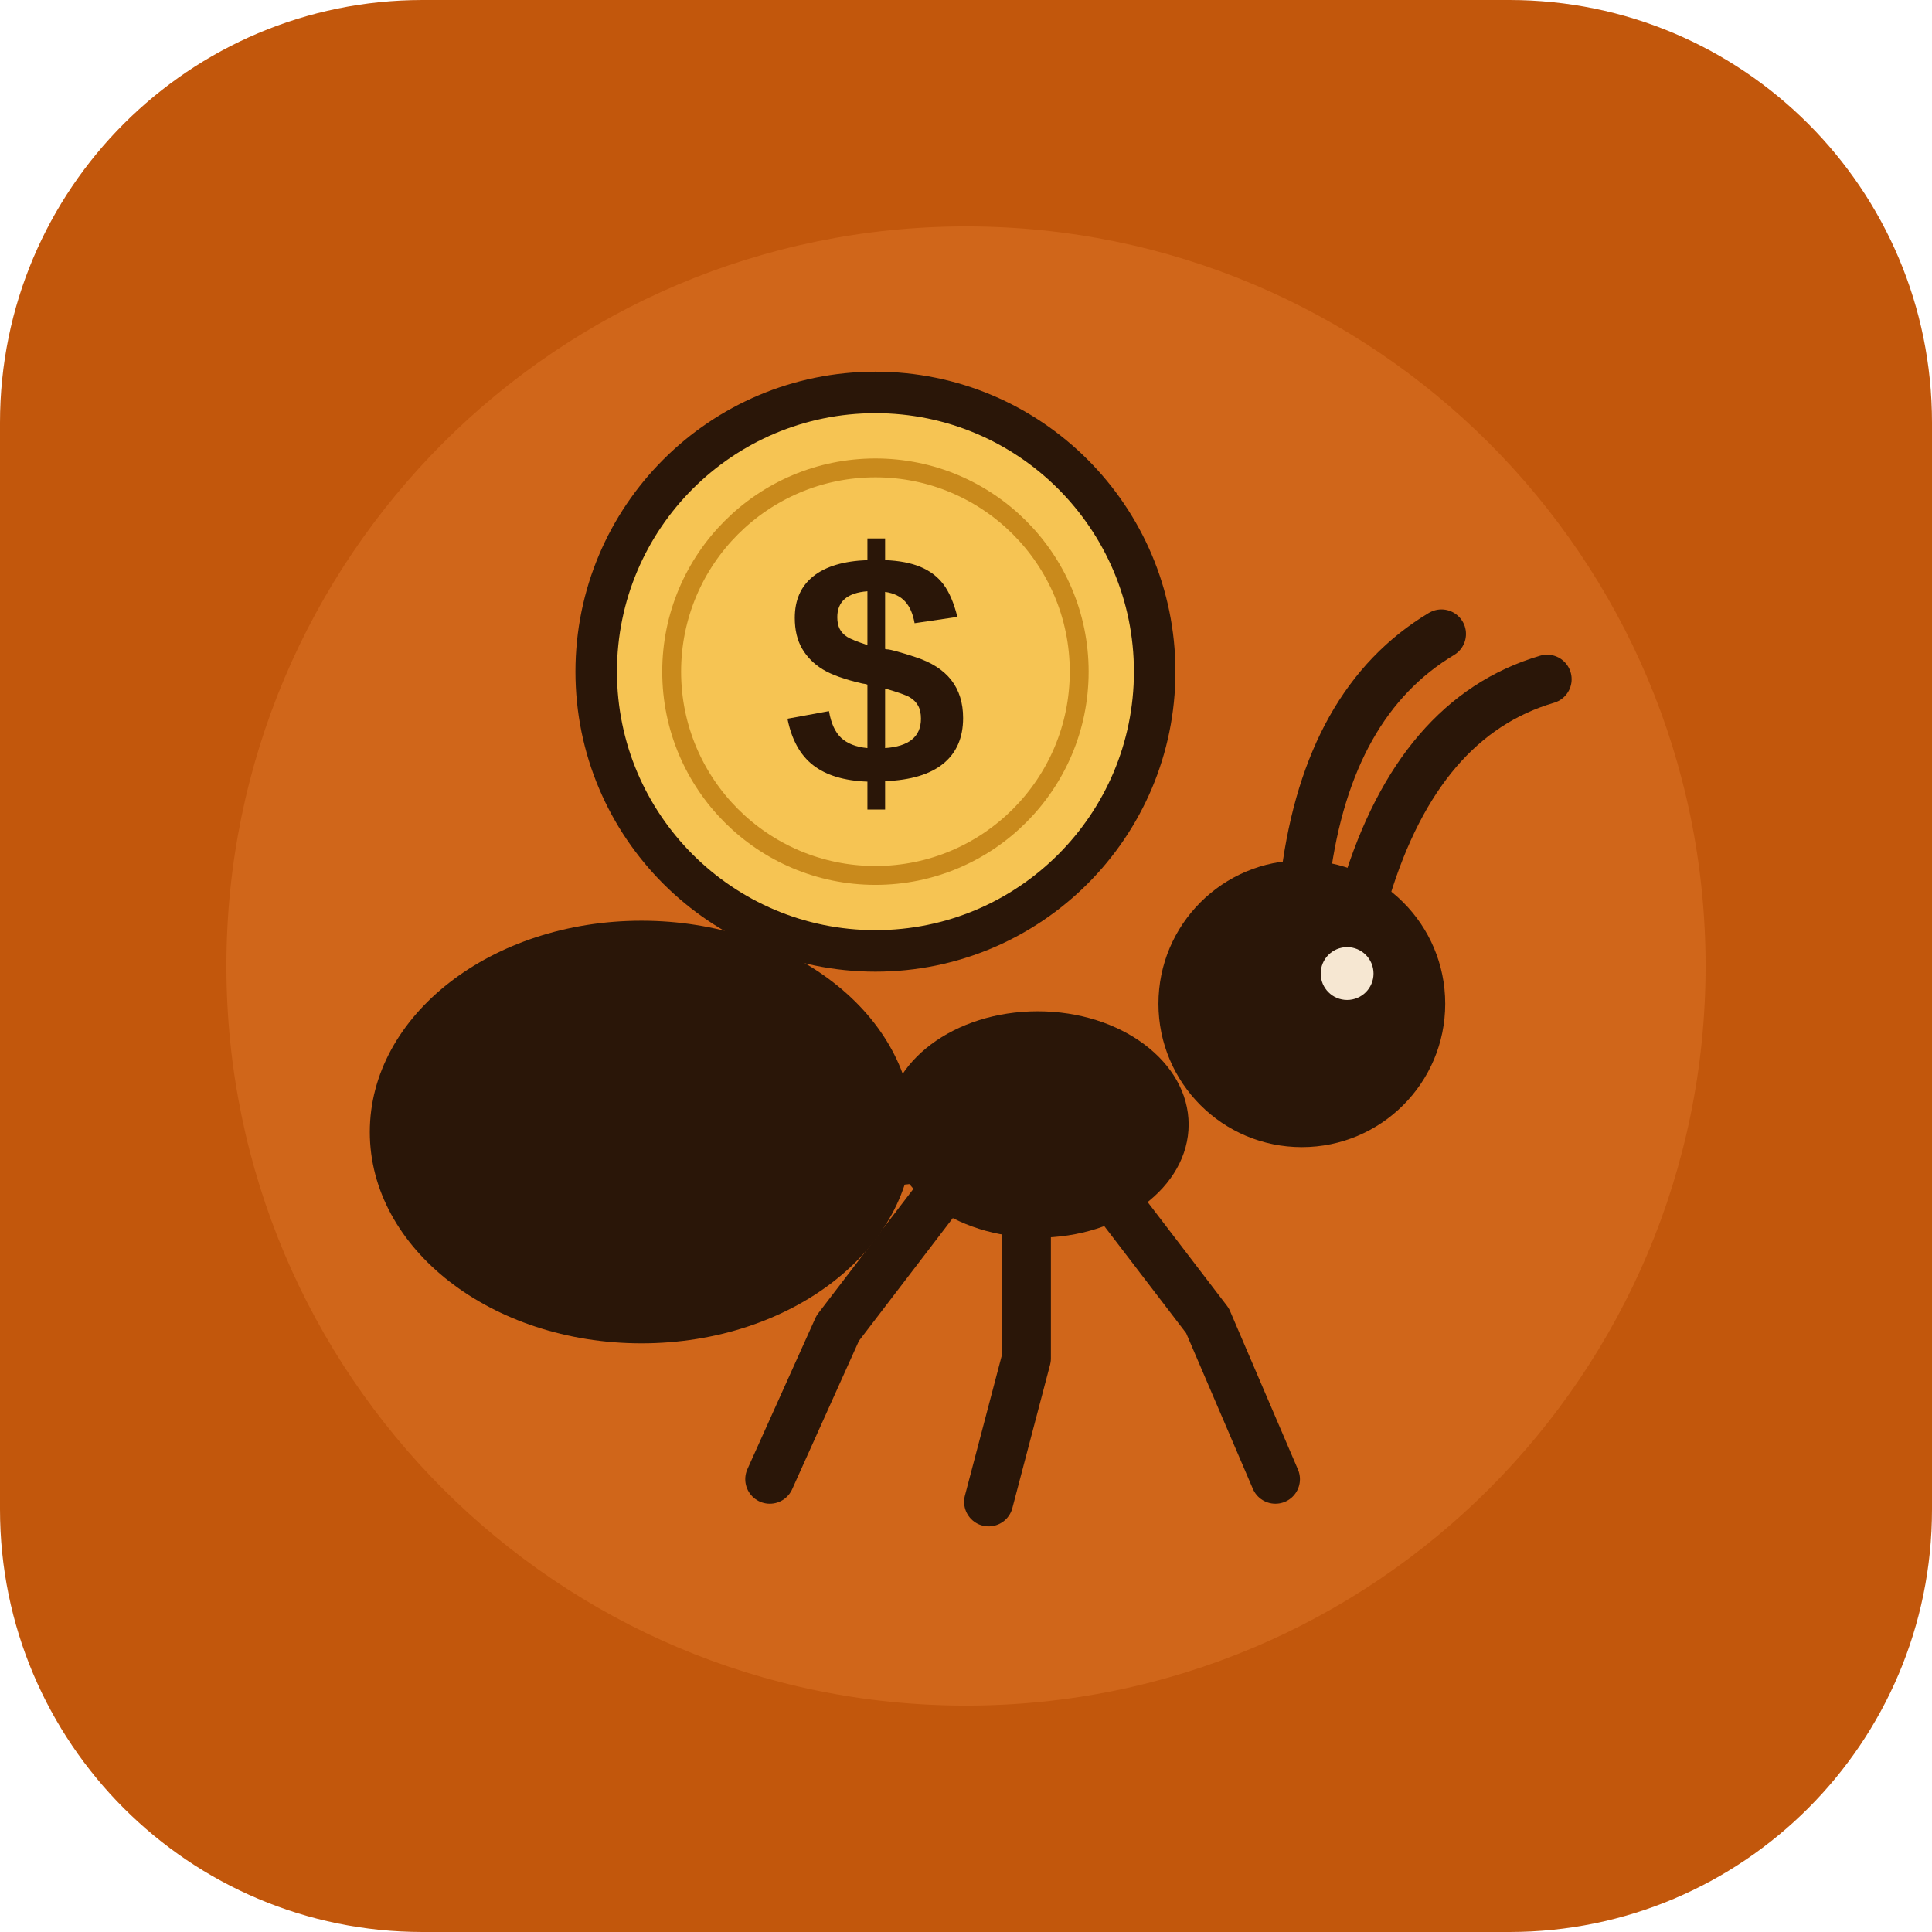
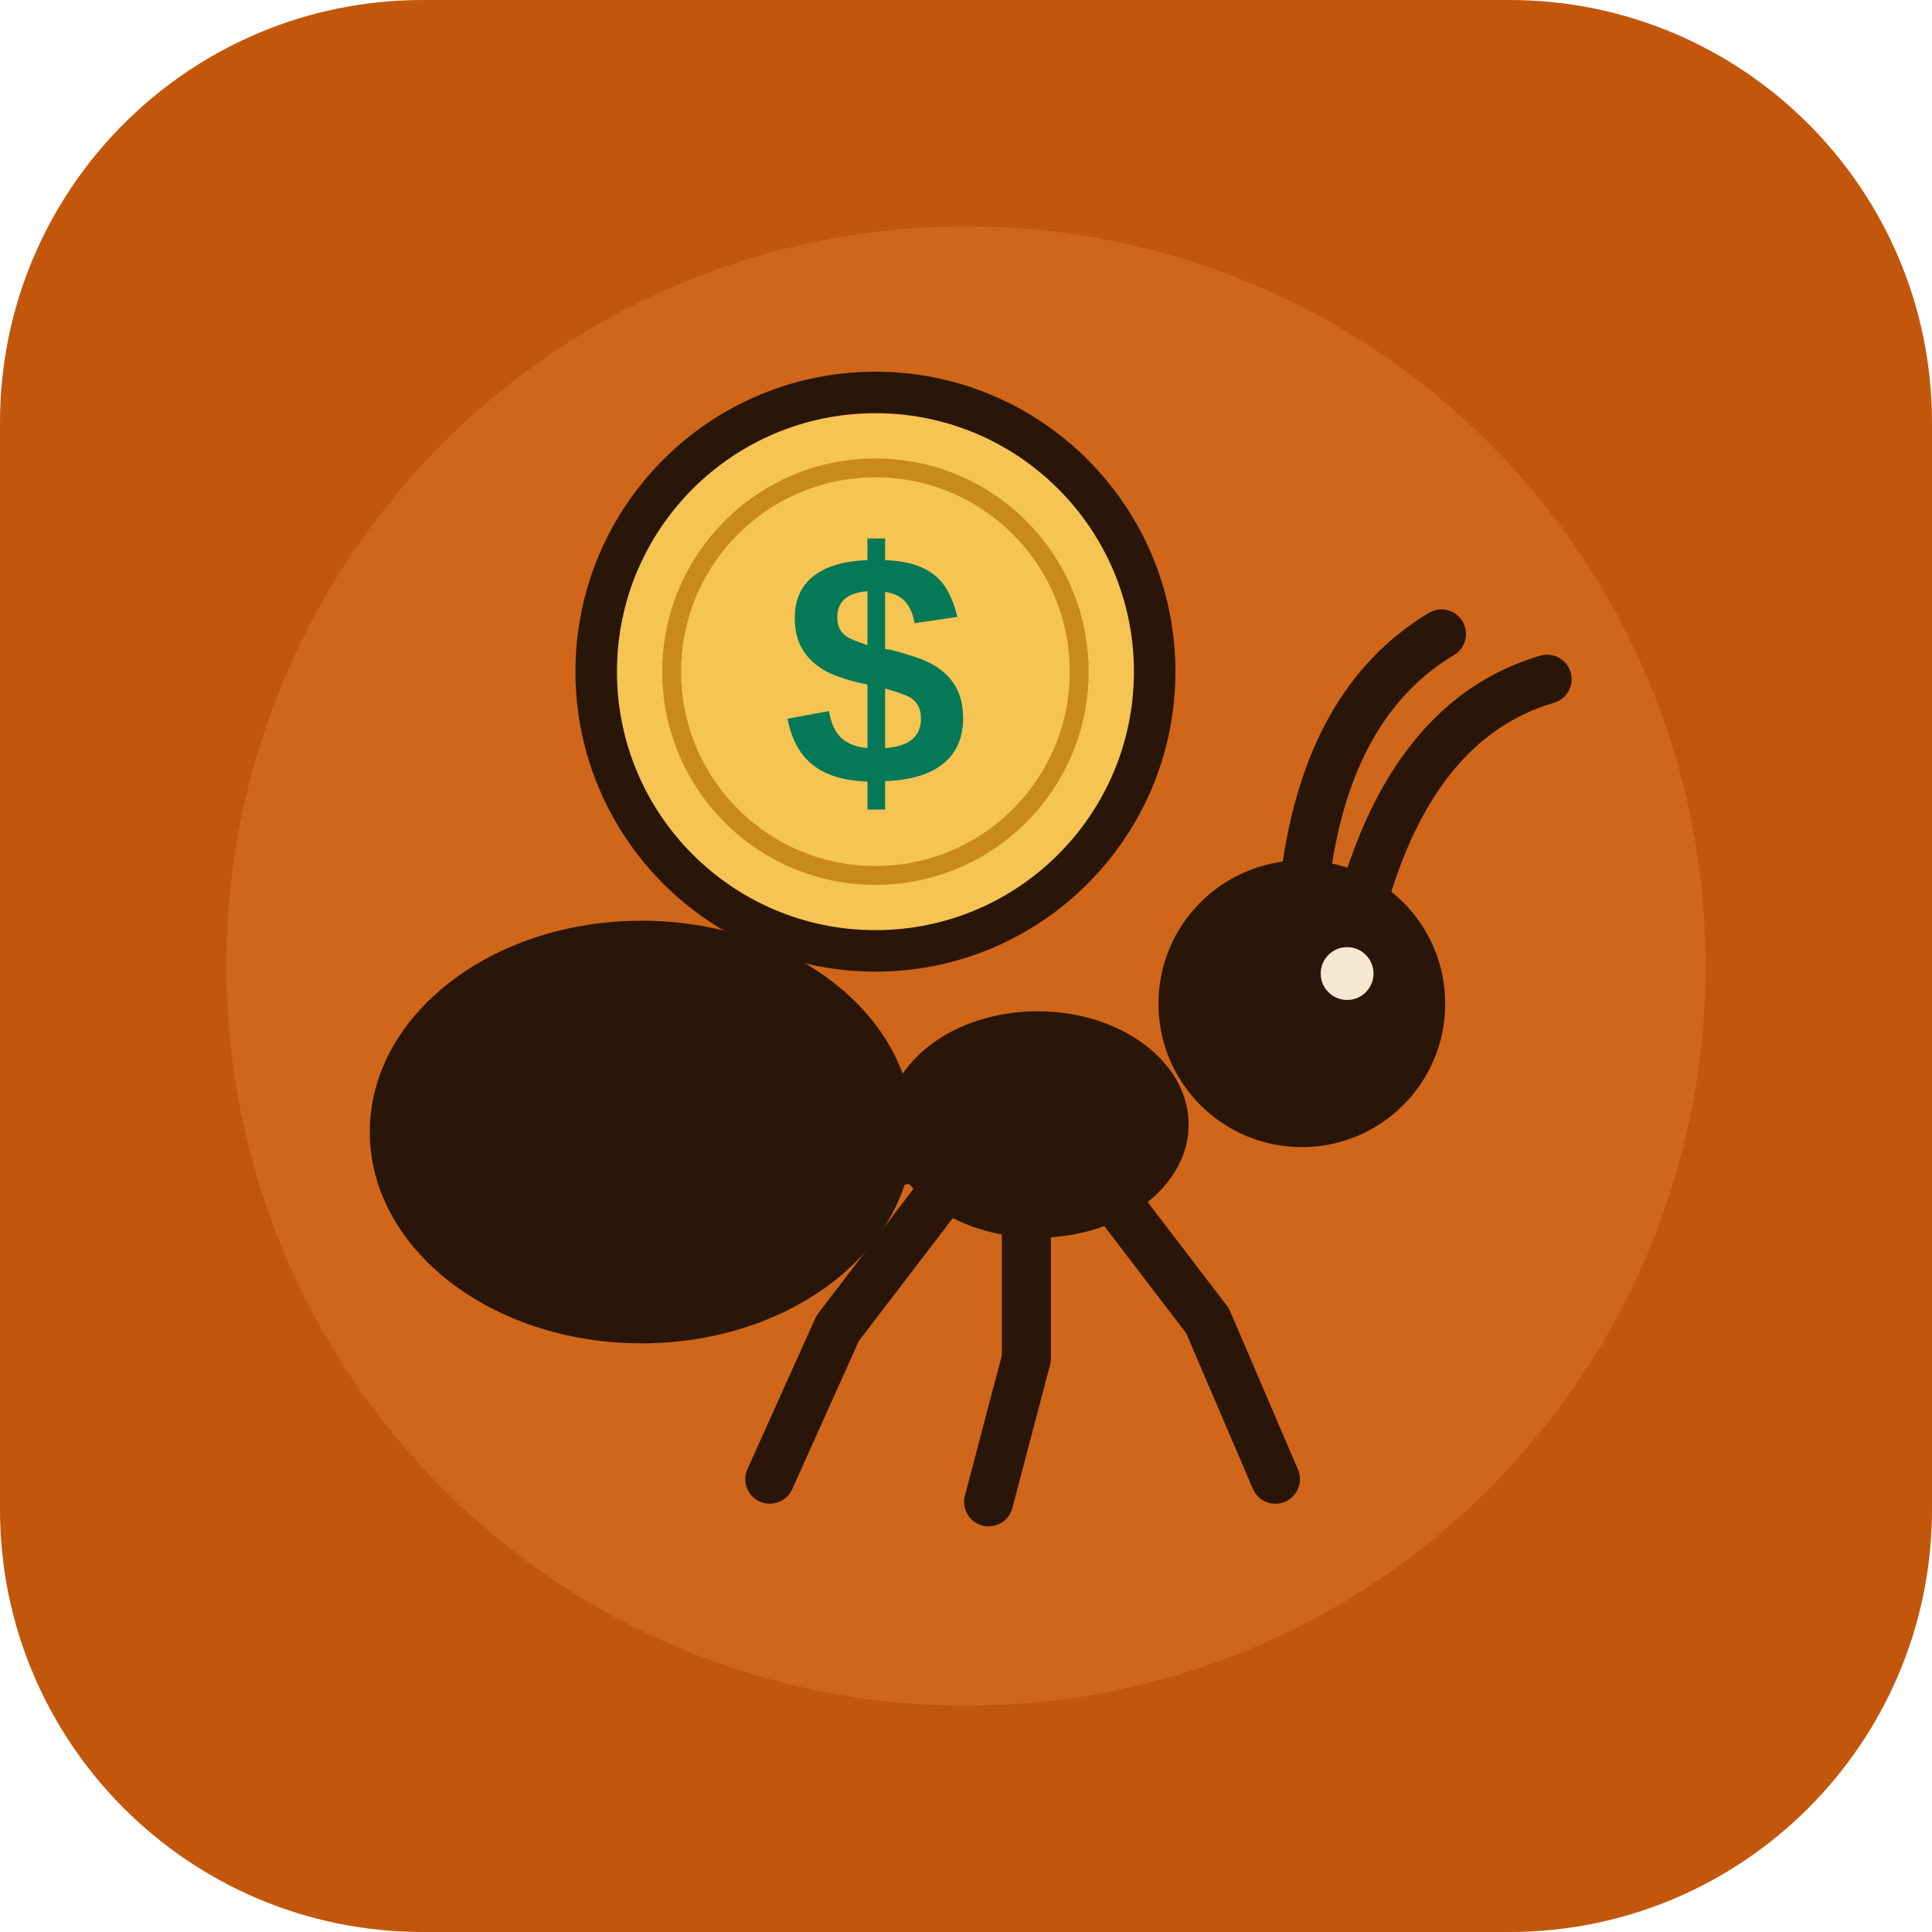
<svg xmlns="http://www.w3.org/2000/svg" viewBox="0 0 512 512">
  <rect width="512" height="512" rx="112" fill="#c2570c" />
  <circle cx="256" cy="256" r="196" fill="#d0661a" />
  <g fill="none" stroke="#2a1608" stroke-width="13" stroke-linecap="round" stroke-linejoin="round">
    <path d="M248 318 L222 352 L204 392" />
    <path d="M272 322 L272 360 L262 398" />
    <path d="M294 316 L320 350 L338 392" />
    <path d="M362 236 Q376 190 410 180" />
    <path d="M346 232 Q352 186 382 168" />
  </g>
  <g fill="#2a1608">
    <ellipse cx="170" cy="300" rx="72" ry="56" />
    <ellipse cx="238" cy="302" rx="16" ry="12" />
    <ellipse cx="275" cy="298" rx="40" ry="30" />
    <circle cx="345" cy="266" r="38" />
  </g>
  <circle cx="357" cy="258" r="7" fill="#f6e7d2" />
  <g transform="translate(232 178)">
    <circle r="74" fill="#f6c453" stroke="#2a1608" stroke-width="11" />
    <circle r="54" fill="none" stroke="#c98a1c" stroke-width="5" />
-     <text y="30" text-anchor="middle" font-family="Arial, Helvetica, sans-serif" font-size="88" font-weight="700" fill="#2a1608">$</text>
+     <text y="30" text-anchor="middle" font-family="Arial, Helvetica, sans-serif" font-size="88" font-weight="700" fill="#047857">$</text>
  </g>
</svg>
